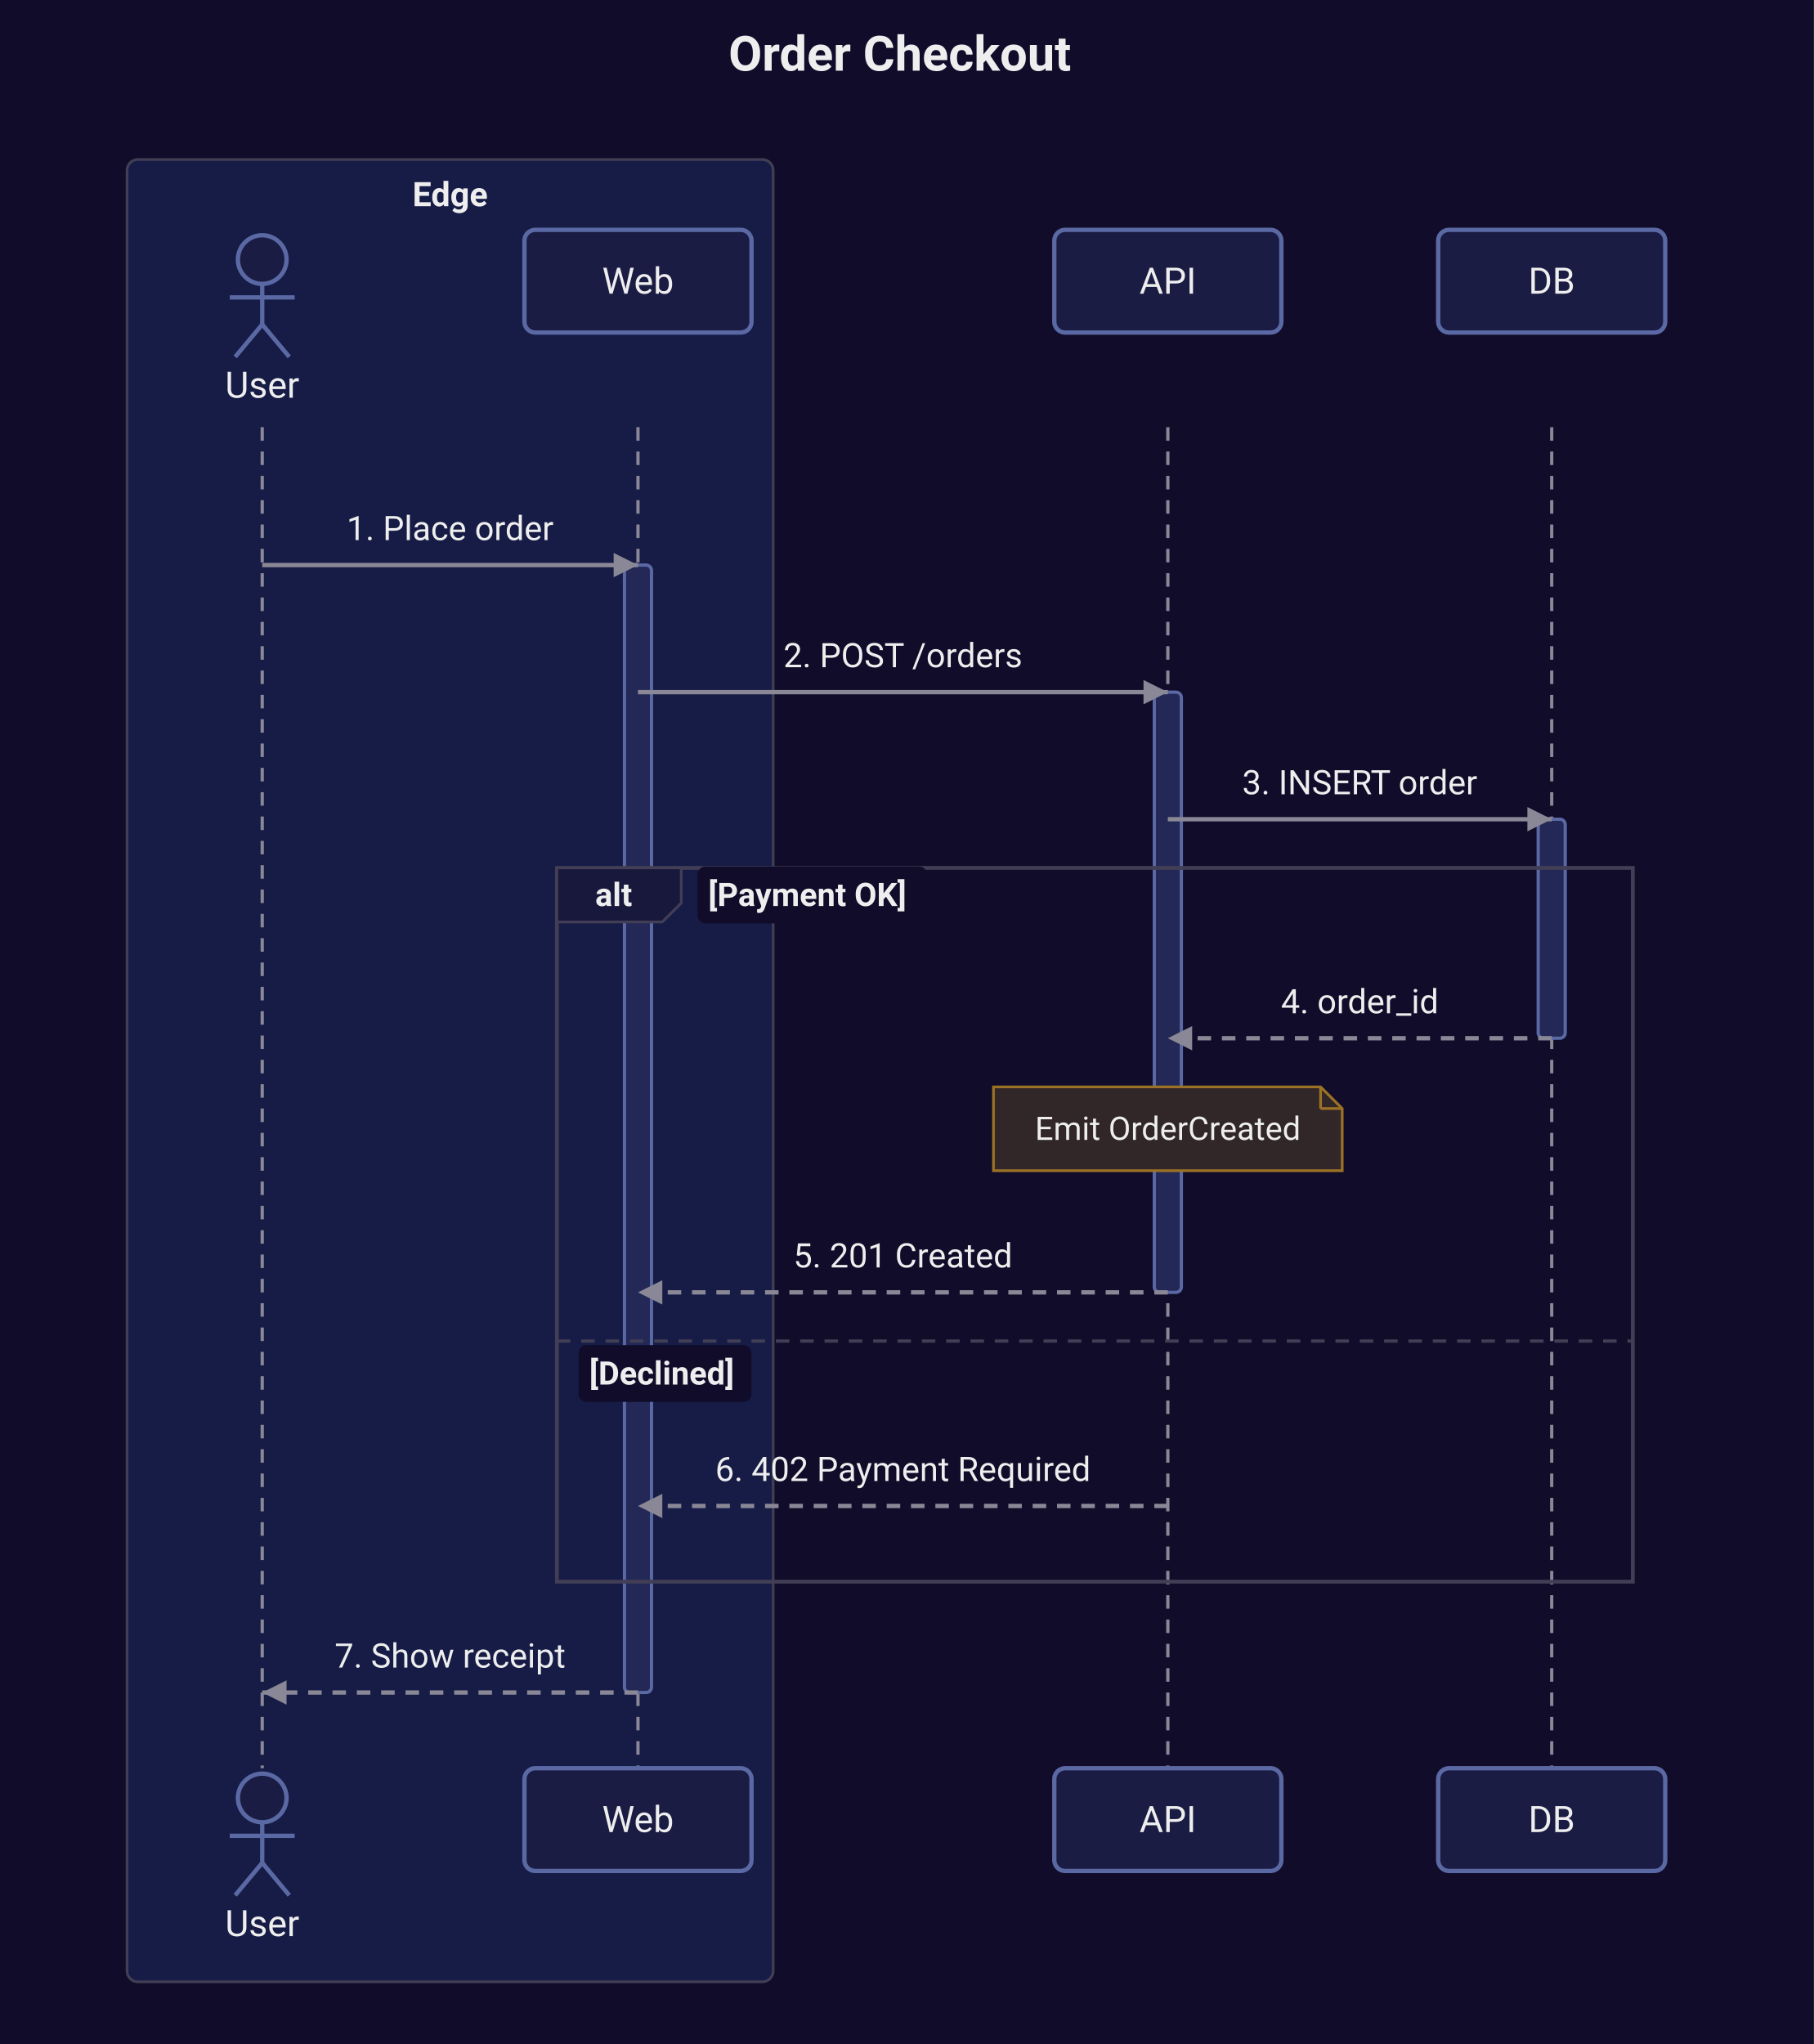
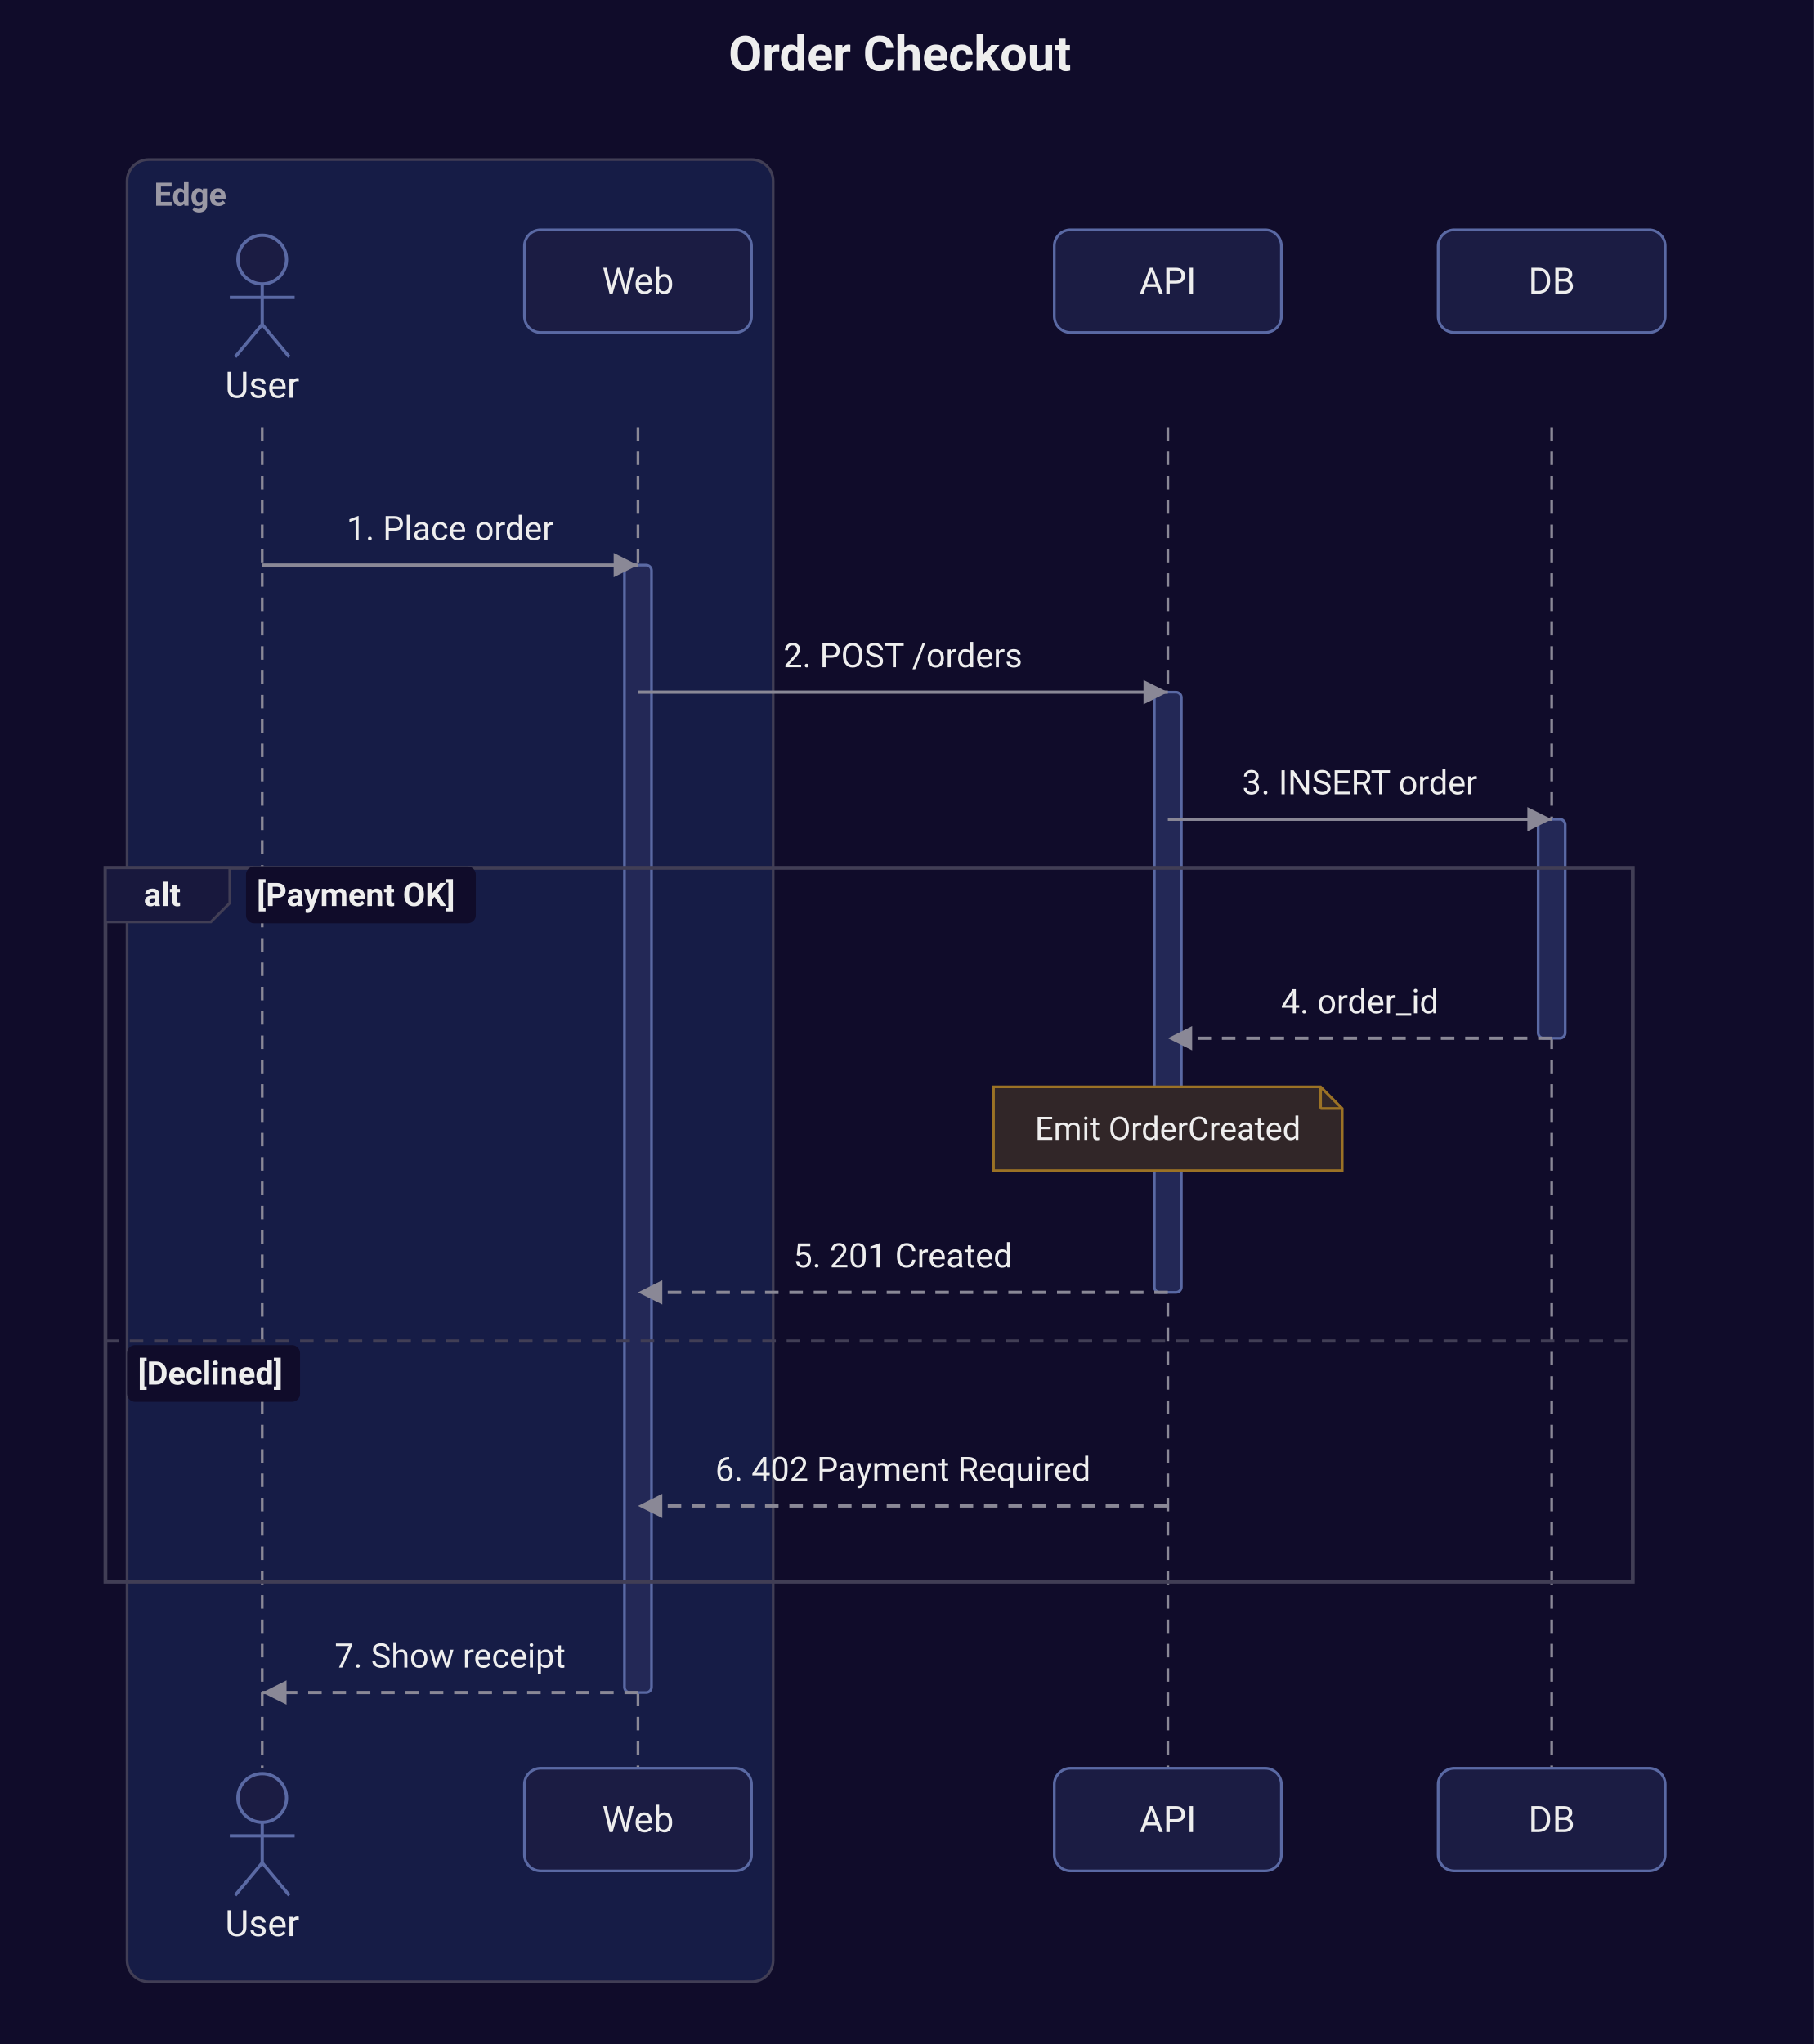
<svg xmlns="http://www.w3.org/2000/svg" width="671" height="756" viewBox="0 0 671 756">
  <rect x="0" y="0" width="671" height="756" fill="#100C2A" />
  <text font-size="18" x="269.5" y="20" font-weight="bold" dominant-baseline="central" font-family="Roboto" fill="#EEEEEE">
Order Checkout
</text>
-   <rect x="47" y="59" width="239" height="674" rx="4" ry="4" stroke="#413E55" stroke-width="1" fill="#3B82F6" fill-opacity="0.14" />
-   <text font-size="12.5" x="166.5" y="72" font-weight="bold" dominant-baseline="central" text-anchor="middle" font-family="Roboto" fill="#EEEEEE">
+   <rect x="47" y="59" width="239" height="674" rx="8" ry="8" stroke="#413E55" stroke-width="1" fill="#3B82F6" fill-opacity="0.14" />
+   <text font-size="12" x="57" y="72" font-weight="bold" dominant-baseline="central" text-anchor="start" font-family="Roboto" fill="#9A98A4">
Edge
</text>
-   <line stroke-width="1.2" x1="97" y1="158" x2="97" y2="654" stroke="#8A8896" stroke-dasharray="5,4" />
-   <line stroke-width="1.2" x1="236" y1="158" x2="236" y2="654" stroke="#8A8896" stroke-dasharray="5,4" />
-   <line stroke-width="1.2" x1="432" y1="158" x2="432" y2="654" stroke="#8A8896" stroke-dasharray="5,4" />
-   <line stroke-width="1.2" x1="574" y1="158" x2="574" y2="654" stroke="#8A8896" stroke-dasharray="5,4" />
-   <rect x="569" y="303" width="10" height="81" rx="2" ry="2" stroke="#5A69A4" stroke-width="1.2" fill="#232856" />
-   <rect x="427" y="256" width="10" height="222" rx="2" ry="2" stroke="#5A69A4" stroke-width="1.2" fill="#232856" />
-   <rect x="231" y="209" width="10" height="417" rx="2" ry="2" stroke="#5A69A4" stroke-width="1.2" fill="#232856" />
-   <rect x="206" y="321" width="398" height="264" stroke="#413E55" stroke-width="1.4" fill="none" />
-   <polygon points="206,321 252,321 252,334 245,341 206,341" stroke="#413E55" fill="#18183D" />
-   <text font-size="12" x="227" y="331" font-weight="bold" dominant-baseline="central" text-anchor="middle" font-family="Roboto" fill="#EEEEEE">
+   <line stroke-width="1" x1="97" y1="158" x2="97" y2="654" stroke="#8A8896" stroke-dasharray="5,4" />
+   <line stroke-width="1" x1="236" y1="158" x2="236" y2="654" stroke="#8A8896" stroke-dasharray="5,4" />
+   <line stroke-width="1" x1="432" y1="158" x2="432" y2="654" stroke="#8A8896" stroke-dasharray="5,4" />
+   <line stroke-width="1" x1="574" y1="158" x2="574" y2="654" stroke="#8A8896" stroke-dasharray="5,4" />
+   <rect x="569" y="303" width="10" height="81" rx="2" ry="2" stroke="#5A69A4" stroke-width="1" fill="#232856" />
+   <rect x="427" y="256" width="10" height="222" rx="2" ry="2" stroke="#5A69A4" stroke-width="1" fill="#232856" />
+   <rect x="231" y="209" width="10" height="417" rx="2" ry="2" stroke="#5A69A4" stroke-width="1" fill="#232856" />
+   <rect x="39" y="321" width="565" height="264" stroke="#413E55" stroke-width="1.4" fill="none" />
+   <polygon points="39,321 85,321 85,334 78,341 39,341" stroke="#413E55" fill="#18183D" />
+   <text font-size="12" x="60" y="331" font-weight="bold" dominant-baseline="central" text-anchor="middle" font-family="Roboto" fill="#EEEEEE">
alt
</text>
-   <rect x="258" y="320.5" width="85" height="21" rx="3" ry="3" fill="#100C2A" />
-   <text font-size="12" x="262" y="331" font-weight="bold" dominant-baseline="central" text-anchor="start" font-family="Roboto" fill="#EEEEEE">
+   <rect x="91" y="320.5" width="85" height="21" rx="3" ry="3" fill="#100C2A" />
+   <text font-size="12" x="95" y="331" font-weight="bold" dominant-baseline="central" text-anchor="start" font-family="Roboto" fill="#EEEEEE">
[Payment OK]
</text>
-   <line stroke-width="1.2" x1="206" y1="496" x2="604" y2="496" stroke="#413E55" stroke-dasharray="5,4" />
-   <rect x="214" y="497.5" width="64" height="21" rx="3" ry="3" fill="#100C2A" />
-   <text font-size="12" x="218" y="508" font-weight="bold" dominant-baseline="central" text-anchor="start" font-family="Roboto" fill="#EEEEEE">
+   <line stroke-width="1.2" x1="39" y1="496" x2="604" y2="496" stroke="#413E55" stroke-dasharray="5,4" />
+   <rect x="47" y="497.5" width="64" height="21" rx="3" ry="3" fill="#100C2A" />
+   <text font-size="12" x="51" y="508" font-weight="bold" dominant-baseline="central" text-anchor="start" font-family="Roboto" fill="#EEEEEE">
[Declined]
</text>
-   <line stroke-width="1.6" x1="97" y1="209" x2="236" y2="209" stroke="#8A8896" />
+   <line stroke-width="1.2" x1="97" y1="209" x2="236" y2="209" stroke="#8A8896" />
  <polygon points="236,209 227,204.5 227,213.5" fill="#8A8896" />
  <text font-size="12.5" x="166.5" y="195.5" dominant-baseline="central" text-anchor="middle" font-family="Roboto" fill="#EEEEEE">
1. Place order
</text>
-   <line stroke-width="1.6" x1="236" y1="256" x2="432" y2="256" stroke="#8A8896" />
+   <line stroke-width="1.2" x1="236" y1="256" x2="432" y2="256" stroke="#8A8896" />
  <polygon points="432,256 423,251.5 423,260.5" fill="#8A8896" />
  <text font-size="12.5" x="334" y="242.5" dominant-baseline="central" text-anchor="middle" font-family="Roboto" fill="#EEEEEE">
2. POST /orders
</text>
-   <line stroke-width="1.6" x1="432" y1="303" x2="574" y2="303" stroke="#8A8896" />
+   <line stroke-width="1.2" x1="432" y1="303" x2="574" y2="303" stroke="#8A8896" />
  <polygon points="574,303 565,298.5 565,307.5" fill="#8A8896" />
  <text font-size="12.5" x="503" y="289.5" dominant-baseline="central" text-anchor="middle" font-family="Roboto" fill="#EEEEEE">
3. INSERT order
</text>
-   <line stroke-width="1.6" x1="574" y1="384" x2="432" y2="384" stroke="#8A8896" stroke-dasharray="5,4" />
+   <line stroke-width="1.2" x1="574" y1="384" x2="432" y2="384" stroke="#8A8896" stroke-dasharray="5,4" />
  <polygon points="432,384 441,379.5 441,388.5" fill="#8A8896" />
  <text font-size="12.5" x="503" y="370.5" dominant-baseline="central" text-anchor="middle" font-family="Roboto" fill="#EEEEEE">
4. order_id
</text>
-   <line stroke-width="1.6" x1="432" y1="478" x2="236" y2="478" stroke="#8A8896" stroke-dasharray="5,4" />
+   <line stroke-width="1.2" x1="432" y1="478" x2="236" y2="478" stroke="#8A8896" stroke-dasharray="5,4" />
  <polygon points="236,478 245,473.5 245,482.5" fill="#8A8896" />
  <text font-size="12.5" x="334" y="464.5" dominant-baseline="central" text-anchor="middle" font-family="Roboto" fill="#EEEEEE">
5. 201 Created
</text>
-   <line stroke-width="1.6" x1="432" y1="557" x2="236" y2="557" stroke="#8A8896" stroke-dasharray="5,4" />
+   <line stroke-width="1.2" x1="432" y1="557" x2="236" y2="557" stroke="#8A8896" stroke-dasharray="5,4" />
  <polygon points="236,557 245,552.5 245,561.5" fill="#8A8896" />
  <text font-size="12.5" x="334" y="543.5" dominant-baseline="central" text-anchor="middle" font-family="Roboto" fill="#EEEEEE">
6. 402 Payment Required
</text>
-   <line stroke-width="1.6" x1="236" y1="626" x2="97" y2="626" stroke="#8A8896" stroke-dasharray="5,4" />
+   <line stroke-width="1.2" x1="236" y1="626" x2="97" y2="626" stroke="#8A8896" stroke-dasharray="5,4" />
  <polygon points="97,626 106,621.5 106,630.5" fill="#8A8896" />
  <text font-size="12.5" x="166.5" y="612.5" dominant-baseline="central" text-anchor="middle" font-family="Roboto" fill="#EEEEEE">
7. Show receipt
</text>
-   <circle cx="97" cy="96" r="9" stroke-width="1.6" stroke="#5A69A4" fill="#1B1C43" />
-   <line stroke-width="1.6" x1="97" y1="105" x2="97" y2="120" stroke="#5A69A4" />
-   <line stroke-width="1.6" x1="85" y1="110" x2="109" y2="110" stroke="#5A69A4" />
-   <line stroke-width="1.6" x1="97" y1="120" x2="87" y2="132" stroke="#5A69A4" />
-   <line stroke-width="1.6" x1="97" y1="120" x2="107" y2="132" stroke="#5A69A4" />
+   <circle cx="97" cy="96" r="9" stroke-width="1.2" stroke="#5A69A4" fill="#1B1C43" />
+   <line stroke-width="1.2" x1="97" y1="105" x2="97" y2="120" stroke="#5A69A4" />
+   <line stroke-width="1.2" x1="85" y1="110" x2="109" y2="110" stroke="#5A69A4" />
+   <line stroke-width="1.2" x1="97" y1="120" x2="87" y2="132" stroke="#5A69A4" />
+   <line stroke-width="1.2" x1="97" y1="120" x2="107" y2="132" stroke="#5A69A4" />
  <text font-size="13.5" x="97" y="142.5" dominant-baseline="central" text-anchor="middle" font-family="Roboto" fill="#EEEEEE">
User
</text>
-   <circle cx="97" cy="665" r="9" stroke-width="1.6" stroke="#5A69A4" fill="#1B1C43" />
-   <line stroke-width="1.6" x1="97" y1="674" x2="97" y2="689" stroke="#5A69A4" />
-   <line stroke-width="1.6" x1="85" y1="679" x2="109" y2="679" stroke="#5A69A4" />
-   <line stroke-width="1.6" x1="97" y1="689" x2="87" y2="701" stroke="#5A69A4" />
-   <line stroke-width="1.6" x1="97" y1="689" x2="107" y2="701" stroke="#5A69A4" />
+   <circle cx="97" cy="665" r="9" stroke-width="1.2" stroke="#5A69A4" fill="#1B1C43" />
+   <line stroke-width="1.2" x1="97" y1="674" x2="97" y2="689" stroke="#5A69A4" />
+   <line stroke-width="1.2" x1="85" y1="679" x2="109" y2="679" stroke="#5A69A4" />
+   <line stroke-width="1.2" x1="97" y1="689" x2="87" y2="701" stroke="#5A69A4" />
+   <line stroke-width="1.2" x1="97" y1="689" x2="107" y2="701" stroke="#5A69A4" />
  <text font-size="13.5" x="97" y="711.5" dominant-baseline="central" text-anchor="middle" font-family="Roboto" fill="#EEEEEE">
User
</text>
-   <rect x="194" y="85" width="84" height="38" rx="4" ry="4" stroke="#5A69A4" stroke-width="1.6" fill="#1B1C43" />
+   <rect x="194" y="85" width="84" height="38" rx="6" ry="6" stroke="#5A69A4" stroke-width="1" fill="#1B1C43" />
  <text font-size="13.5" x="236" y="104" dominant-baseline="central" text-anchor="middle" font-family="Roboto" fill="#EEEEEE">
Web
</text>
-   <rect x="194" y="654" width="84" height="38" rx="4" ry="4" stroke="#5A69A4" stroke-width="1.6" fill="#1B1C43" />
+   <rect x="194" y="654" width="84" height="38" rx="6" ry="6" stroke="#5A69A4" stroke-width="1" fill="#1B1C43" />
  <text font-size="13.5" x="236" y="673" dominant-baseline="central" text-anchor="middle" font-family="Roboto" fill="#EEEEEE">
Web
</text>
-   <rect x="390" y="85" width="84" height="38" rx="4" ry="4" stroke="#5A69A4" stroke-width="1.6" fill="#1B1C43" />
+   <rect x="390" y="85" width="84" height="38" rx="6" ry="6" stroke="#5A69A4" stroke-width="1" fill="#1B1C43" />
  <text font-size="13.5" x="432" y="104" dominant-baseline="central" text-anchor="middle" font-family="Roboto" fill="#EEEEEE">
API
</text>
-   <rect x="390" y="654" width="84" height="38" rx="4" ry="4" stroke="#5A69A4" stroke-width="1.6" fill="#1B1C43" />
+   <rect x="390" y="654" width="84" height="38" rx="6" ry="6" stroke="#5A69A4" stroke-width="1" fill="#1B1C43" />
  <text font-size="13.5" x="432" y="673" dominant-baseline="central" text-anchor="middle" font-family="Roboto" fill="#EEEEEE">
API
</text>
-   <rect x="532" y="85" width="84" height="38" rx="4" ry="4" stroke="#5A69A4" stroke-width="1.6" fill="#1B1C43" />
+   <rect x="532" y="85" width="84" height="38" rx="6" ry="6" stroke="#5A69A4" stroke-width="1" fill="#1B1C43" />
  <text font-size="13.5" x="574" y="104" dominant-baseline="central" text-anchor="middle" font-family="Roboto" fill="#EEEEEE">
DB
</text>
-   <rect x="532" y="654" width="84" height="38" rx="4" ry="4" stroke="#5A69A4" stroke-width="1.6" fill="#1B1C43" />
+   <rect x="532" y="654" width="84" height="38" rx="6" ry="6" stroke="#5A69A4" stroke-width="1" fill="#1B1C43" />
  <text font-size="13.5" x="574" y="673" dominant-baseline="central" text-anchor="middle" font-family="Roboto" fill="#EEEEEE">
DB
</text>
  <polygon points="367.5,402 488.5,402 496.5,410 496.5,433 367.5,433" stroke="#9B7225" fill="#312628" />
  <line stroke-width="1" x1="488.5" y1="402" x2="488.5" y2="410" stroke="#9B7225" />
  <line stroke-width="1" x1="488.5" y1="410" x2="496.5" y2="410" stroke="#9B7225" />
  <text font-size="12" x="432" y="417.5" dominant-baseline="central" text-anchor="middle" font-family="Roboto" fill="#EEEEEE">
Emit OrderCreated
</text>
</svg>
